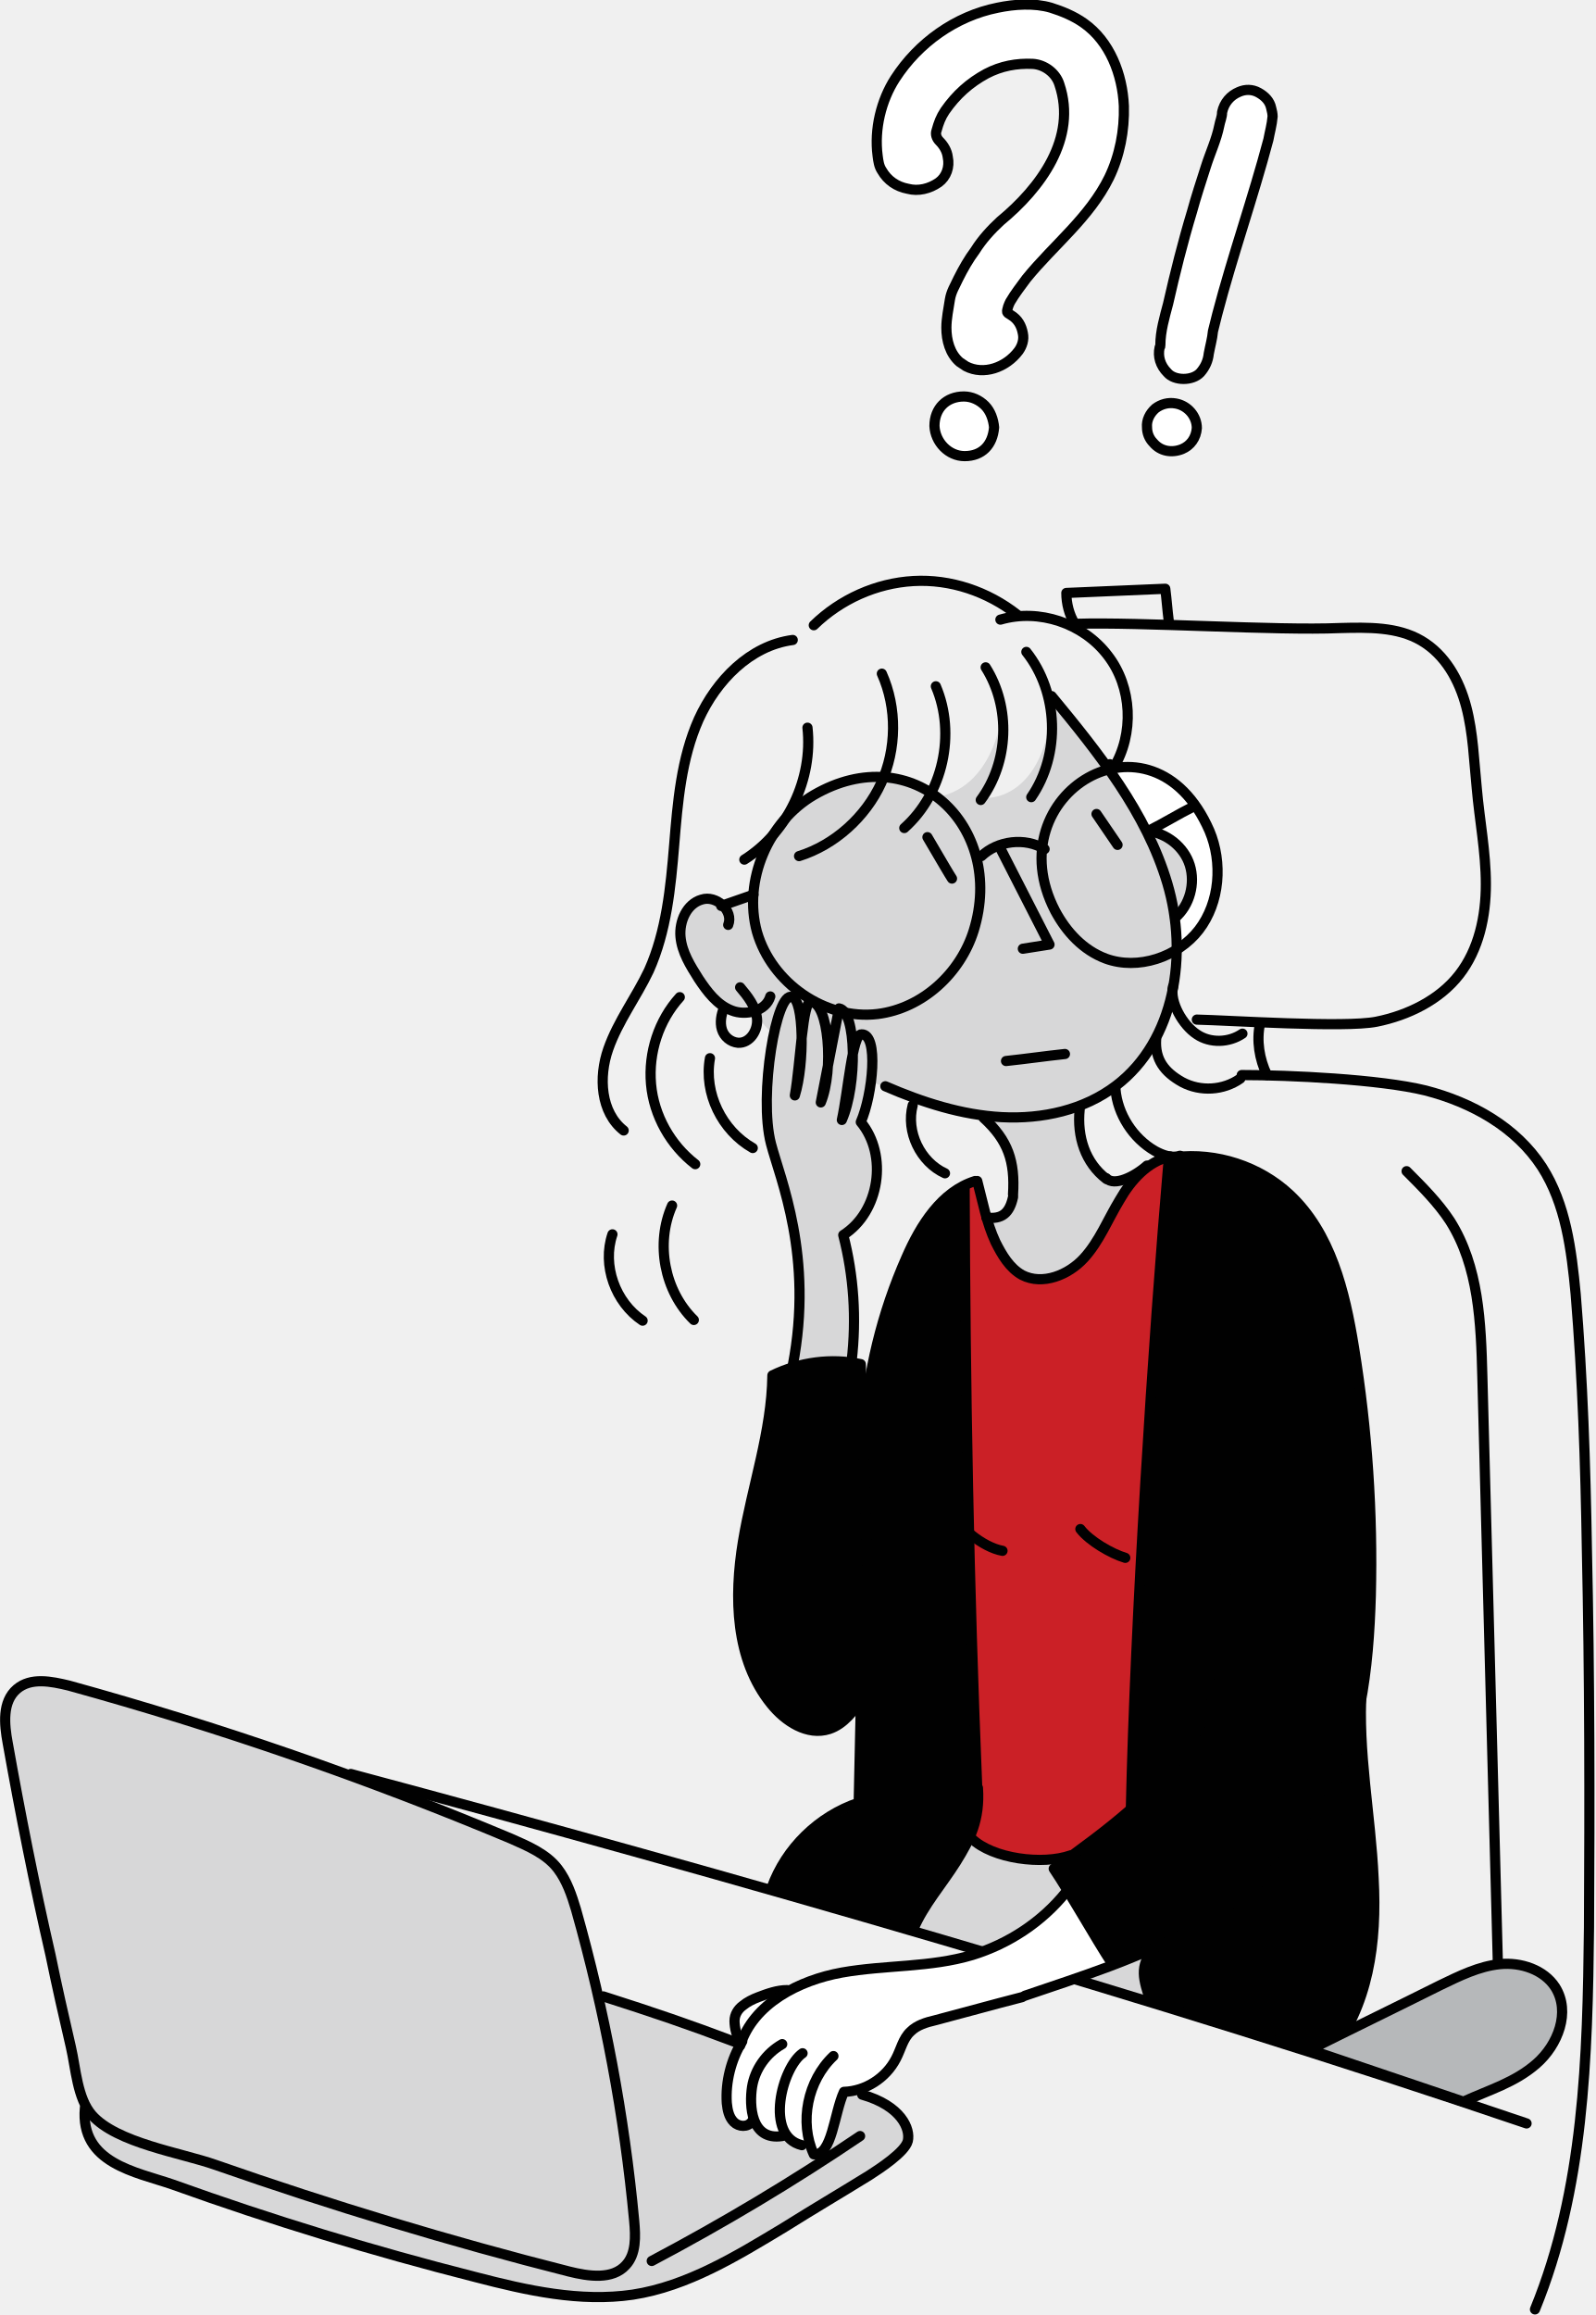
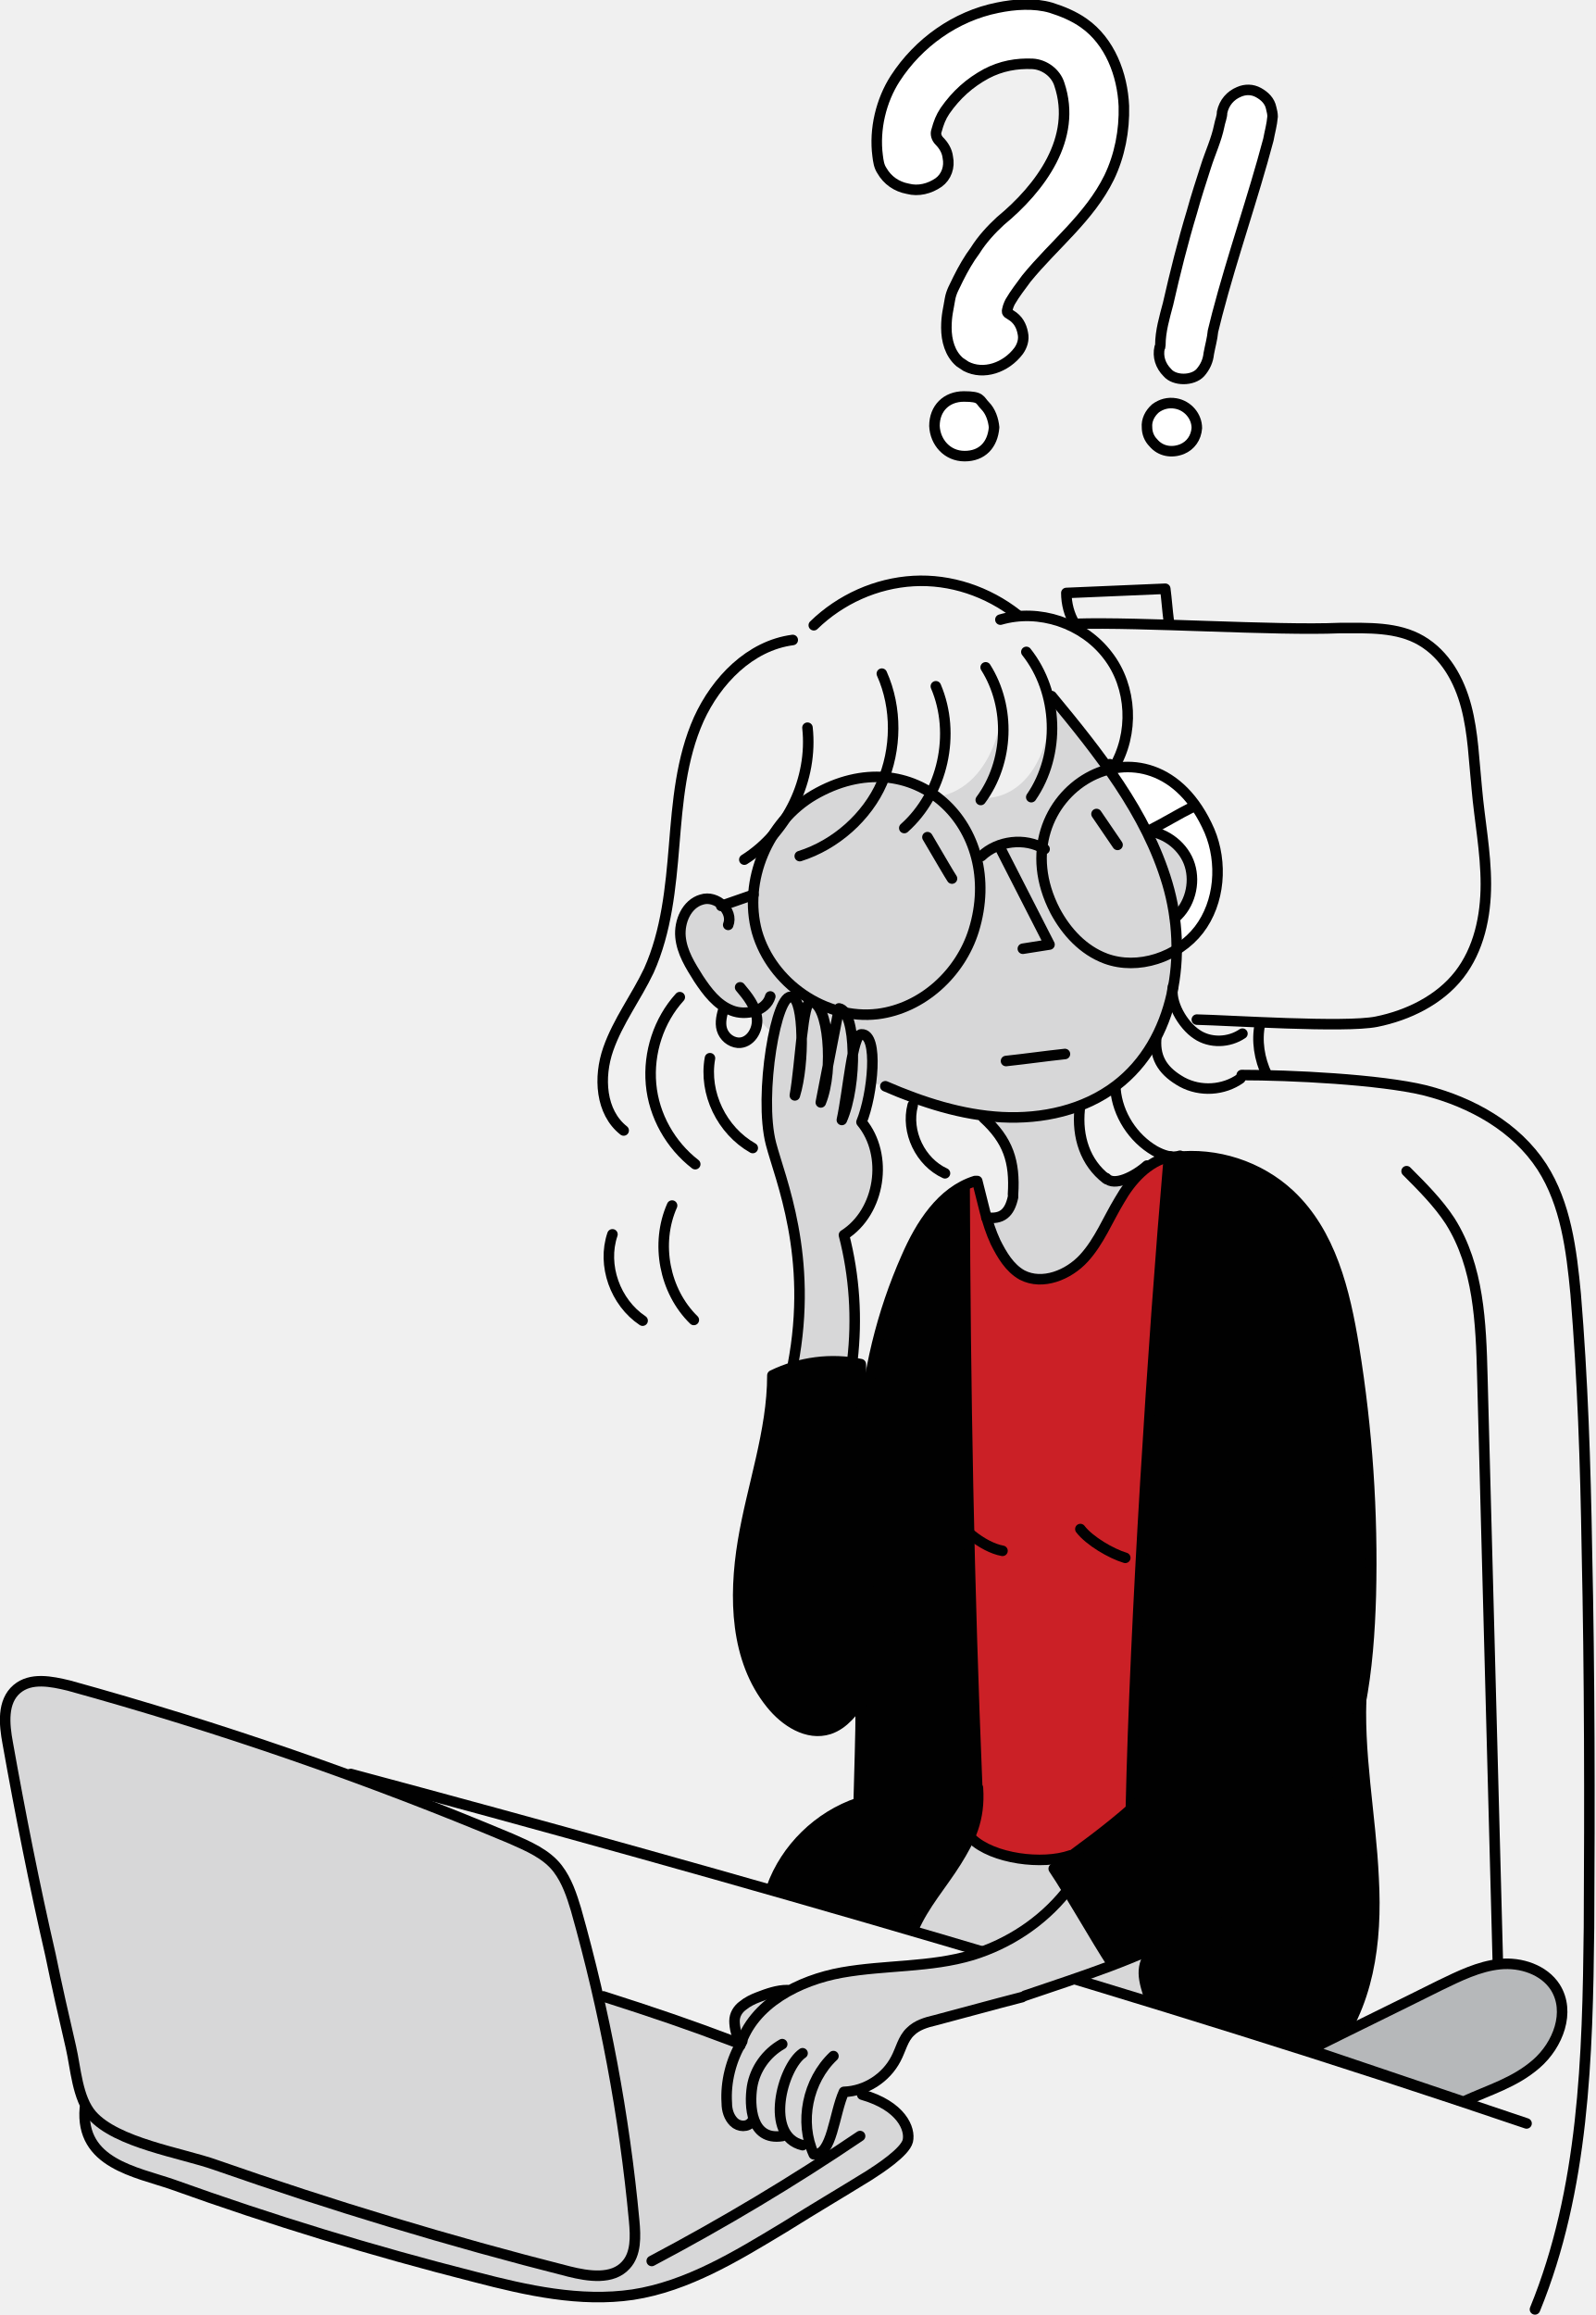
- <svg xmlns="http://www.w3.org/2000/svg" version="1.1" id="Layer_1" x="0px" y="0px" viewBox="0 0 227.4 329.9" style="enable-background:new 0 0 227.4 329.9;" xml:space="preserve">
-   <g>
-     <path style="fill:#D7D7D8;" d="M85.1,284l39.7,15.1c0,0,7.4,4.4,3.6,7.4c-3.8,3-29.3,21.2-41.8,20.9c-16.2-1-70.9-16.3-73.7-21.7   c-1.7-5.4-0.3-4.8-0.3-4.8s-2.9-6.8-3-10.7c-7.7-33.9-8.9-45.2-8.9-45.2s-0.5-7.5,7.5-5.3C16.3,242,59,256,59,256s20.2,6.6,22.1,13   C83.2,276.1,85.1,284,85.1,284z" />
-     <path style="fill:#CB2026;" d="M137.5,261.1c0,0,2.3,5.7,16.5,3.4c7.8-6.6,7.8-6.6,7.8-6.6l5.7-93c0,0-4.7,0.6-7,4.6   c-5.8,10.5-12.1,18.3-18.6,7.4c-2.6-8.7-3-10.2-4.4-6.8S137.5,261.1,137.5,261.1z" />
-     <path style="fill:#D7D7D8;" d="M126,273.1c0,0,9.6,5.6,14.8,4.6c14.2-7.9,13.7-11,13.7-11l-2.3-1.7c0,0-2.8,1.8-19.2-5   C129.4,270.3,126,273.1,126,273.1z" />
-     <polygon style="fill:#D7D7D8;" points="165.2,277.7 153.5,282.2 167,285.7  " />
-     <path style="fill:#D7D7D8;" d="M139.8,159.2c0,0,4.8,2.3,4.7,10.4c-0.3,3.3-2.7,4.1-3.9,4c0.9,5.2,4.3,9.7,9.5,8.4s10.9-14,10.9-14   s-6.7,2.8-7.2-10.5C148.8,159.7,139.8,159.2,139.8,159.2z" />
-     <path style="fill:#D7D7D8;" d="M112.7,195h8.4c0,0,2.1-11.6-0.9-19.1c6.4-4.9,5.4-11.9,2.5-16.1c3.1-8.6,1-12.6,0.1-12.5   c-1.4,0.5-0.8,1-0.8,1s-0.8-5.4-2.5-4.3c-1.5,5.1-1.5,5.1-1.5,5.1s-0.9-7.3-2.7-6.2c-0.4,4.4-1,4.5-1,4.5s-0.5-6-1.8-5.3   c-1.3,0.7-4.5,10.4-2.9,19.4s4.3,11.4,4.2,19.4C113.7,188.9,112.7,195,112.7,195z" />
-     <path style="fill:#D7D7D8;" d="M103.3,129.2c0,0-1.4-2-4.6-0.4c-3.2,1.6-1.3,9.5,4.1,14.3c4.1,2.4,6.5-0.4,6.5-0.4   s-9.1,4.1,24.6,14.8c14.3,3.6,29.8,1.2,34.2-20.7c-0.7-6-0.7-6-0.7-6s7.5-8-3.7-12.4c-1.3-1.7-12.9-18.8-13.8-18.7   c-0.4,10.9-5.9,14.2-9.7,14c4.3-7.4,2.7-12.6,2.7-12.6s-0.9,11.6-10.1,12.6c-1.9-2.8-11-6.3-20.9,3c-3.4,3.3-4.7,10.8-4.7,10.8   L103.3,129.2z" />
-     <path style="fill:#FFFFFF;" d="M107.3,302.6c0,0-5.2,1.6-3.8-6.1c1.7-4.7,1.7-4.7,1.7-4.7s-2.4-6.6,4.8-7.9   c7.2-1.7,7.2-1.7,7.2-1.7s5.6-2.2,18.6-2.9c-3.2,8.8-3.2,8.8-3.2,8.8s-3.3,0.4-3.9,4.2c-0.6,3.8-8.2,6.2-8.2,6.2s-2.5,8.2-3.2,8.1   c-0.7-0.1-1.8-0.9-1.8-0.9s-2.9,0.3-3.4-1.3C109.9,304.5,107.4,304.4,107.3,302.6z" />
-     <path style="fill:#FFFFFF;" d="M172.1,117.4c-5.7-10.2-14.2-8.1-14.2-8.1c2.2,3.5,4,6.7,5.3,9.4c0.2,0,0.5-0.1,0.7-0.1   c0.7,0,1.4,0.1,2.1,0.5c0.7,0.2,1.2,0.6,1.7,1.1c0.8,0.7,1.5,1.9,1.7,3c0.3,1.2,0.2,2.4,0,3.7c-0.3,1.4-1.1,2.8-2.1,3.9   c0.4,3.1,0,4.5,0,4.5C169.7,134.7,177.7,127.6,172.1,117.4z" />
-     <path style="fill:#010101;" d="M122.5,194.6c0,0-3.7-0.9-6.9-0.4c-3.2,0.4-5.5,2.2-5.5,2.2s-0.1,7.9-1.2,10.8s-4.4,16.9-3.6,21.7   c0.8,4.7,2.5,14.8,8.1,17.3c5.6,2.4,9.5-4,9.5-4l-0.2,15.1c0,0-6.3,2.7-8.2,4.9s-4.5,7.1-4.5,7.1l20,5.7c0,0,7.5-11.3,8.4-13.3   s1.4-3.7,1.3-6.2c-0.1-2.4-1.2-30.4-1.3-34.3c-0.1-4-1-52.2-1-52.2s-4,3.1-5.6,5.9c-1.6,2.9-5.1,11.2-5.5,13.3s-3,14-3,14   L122.5,194.6z" />
-     <path style="fill:#010101;" d="M166.7,165.1c0,0,9.5-1.2,15,3.2c5.5,4.4,9.5,11.9,11.3,23.1c1.9,11.2,3.1,28.2,2.7,32.8   c-0.3,4.6-0.9,12.8-1.4,17c-0.5,4.3,0.2,11.9,0.2,11.9s1.6,12.2,1.8,15.4c0.1,3.2-1.8,14.3-2.1,16.3c-0.3,2-2.2,4.7-2.2,4.7   l-5.6,2.7l-22.2-6.8c0,0-1.1-2.1-1-3.3c0.1-1.2,1.5-4.6,1.5-4.6l-5.8,2.4l-8.8-13.7l11.5-8.7l0.3-19.4l2.6-48.7L166.7,165.1z" />
-     <path style="fill:none;stroke:#010101;stroke-width:1.45;stroke-linecap:round;stroke-linejoin:round;stroke-miterlimit:10;" d="   M149.9,99.2c6.7,8.1,13.5,16.6,16.5,26.7c3,10.1,1.1,22.4-7.3,28.8c-4.6,3.5-10.5,4.8-16.3,4.5c-5.7-0.3-11.3-2.1-16.6-4.4" />
-     <path style="fill:none;stroke:#010101;stroke-width:1.45;stroke-linecap:round;stroke-linejoin:round;stroke-miterlimit:10;" d="   M116,113.3c-6.5,3.8-10.1,12.2-8.1,19.5c2.1,7.3,9.7,12.6,17.2,11.7c6.4-0.8,11.8-5.8,13.7-11.9C143.4,117.7,130.1,105.1,116,113.3   z" />
-     <path style="fill:none;stroke:#010101;stroke-width:1.45;stroke-linecap:round;stroke-linejoin:round;stroke-miterlimit:10;" d="   M150.4,129.8c1.6,3,4,5.6,7.2,6.8c4.6,1.7,10.3-0.2,13.3-4.1c3-3.9,3.4-9.6,1.5-14.1C164.2,99.6,141.8,113.2,150.4,129.8z" />
-     <path style="fill:none;stroke:#010101;stroke-width:1.45;stroke-linecap:round;stroke-linejoin:round;stroke-miterlimit:10;" d="   M143.4,151.2c2.8-0.3,5.6-0.7,8.4-1" />
-     <path style="fill:none;stroke:#010101;stroke-width:1.45;stroke-linecap:round;stroke-linejoin:round;stroke-miterlimit:10;" d="   M142.7,121.1c2.3,4.5,4.6,9,6.9,13.5c-1.3,0.2-2.5,0.4-3.8,0.6" />
-     <path style="fill:none;stroke:#010101;stroke-width:1.45;stroke-linecap:round;stroke-linejoin:round;stroke-miterlimit:10;" d="   M132.2,119.3c2,3.4,3.1,5.3,3.5,5.9" />
-     <path style="fill:none;stroke:#010101;stroke-width:1.45;stroke-linecap:round;stroke-linejoin:round;stroke-miterlimit:10;" d="   M156.3,116c1,1.5,2,2.9,3,4.4" />
-     <path style="fill:none;stroke:#010101;stroke-width:1.45;stroke-linecap:round;stroke-linejoin:round;stroke-miterlimit:10;" d="   M139.9,122c2.3-2.2,6.2-2.7,9-1" />
-     <path style="fill:none;stroke:#010101;stroke-width:1.45;stroke-linecap:round;stroke-linejoin:round;stroke-miterlimit:10;" d="   M113,194.6c3-15.6-1.8-26.6-3.1-31.6c-1.8-6.9,0.8-21.9,3-20.9c1.7,0.3,1.8,9.5,0.4,14c0.8-4.4,1.1-13.7,2.3-13.3   c2.5,0,3.3,9.7,1.4,14.3l2.6-13.4c2.5,0.4,2.6,10.9,0.4,15.9c0.9-4.1,1.5-12.3,2.8-12.2c2.5-0.1,1.6,8.6-0.1,12.5   c3.9,4.7,2.7,12.8-2.5,16.1c1.5,5.8,1.9,11.9,1.2,17.9" />
-     <path style="fill:none;stroke:#010101;stroke-width:1.45;stroke-linecap:round;stroke-linejoin:round;stroke-miterlimit:10;" d="   M103.8,131.8c0.8-2-1.7-4.3-3.8-3.6c-2.1,0.6-3.2,3.1-3,5.3c0.2,2.2,1.4,4.1,2.6,6c1.2,1.8,2.6,3.7,4.7,4.5c2,0.8,4.9,0.1,5.5-2" />
-     <path style="fill:none;stroke:#010101;stroke-width:1.45;stroke-linecap:round;stroke-linejoin:round;stroke-miterlimit:10;" d="   M125.7,96c2.2,4.9,2.1,10.8-0.1,15.6s-6.6,8.8-11.7,10.4" />
-     <path style="fill:none;stroke:#010101;stroke-width:1.45;stroke-linecap:round;stroke-linejoin:round;stroke-miterlimit:10;" d="   M115.1,103.7c0.8,7.3-2.8,14.9-9,18.8" />
-     <path style="fill:none;stroke:#010101;stroke-width:1.45;stroke-linecap:round;stroke-linejoin:round;stroke-miterlimit:10;" d="   M105.5,140.7c1.1,1.3,2.2,2.7,2.4,4.4s-1,3.6-2.7,3.5c-1.1-0.1-2-0.9-2.3-1.9c-0.3-1-0.1-2.1,0.3-3.1" />
-     <path style="fill:none;stroke:#010101;stroke-width:1.45;stroke-linecap:round;stroke-linejoin:round;stroke-miterlimit:10;" d="   M163.5,118.4c2.8,0.3,5.3,2.3,6.1,4.9c0.8,2.6,0,5.7-2.1,7.5" />
-     <path style="fill:none;stroke:#010101;stroke-width:1.45;stroke-linecap:round;stroke-linejoin:round;stroke-miterlimit:10;" d="   M102.8,129.1c1.5-0.5,3.1-1.1,4.6-1.6" />
-     <path style="fill:none;stroke:#010101;stroke-width:1.45;stroke-linecap:round;stroke-linejoin:round;stroke-miterlimit:10;" d="   M163.7,118.4c2.4-1.2,4.1-2.3,6.5-3.5" />
-     <path style="fill:none;stroke:#010101;stroke-width:1.45;stroke-linecap:round;stroke-linejoin:round;stroke-miterlimit:10;" d="   M147,113.6c4.2-6.1,3.9-14.9-0.7-20.7" />
-     <path style="fill:none;stroke:#010101;stroke-width:1.45;stroke-linecap:round;stroke-linejoin:round;stroke-miterlimit:10;" d="   M140.5,95.1c3.6,5.7,3.3,13.5-0.7,18.9" />
-     <path style="fill:none;stroke:#010101;stroke-width:1.45;stroke-linecap:round;stroke-linejoin:round;stroke-miterlimit:10;" d="   M142.6,88.3c5.5-1.6,11.8,0.5,15.3,5.1c3.5,4.5,3.8,11.2,0.8,16.1c-0.2-0.2-0.3-0.4-0.5-0.6" />
-     <path style="fill:none;stroke:#010101;stroke-width:1.45;stroke-linecap:round;stroke-linejoin:round;stroke-miterlimit:10;" d="   M113,91.2c-6.1,0.8-10.9,5.8-13.4,11.3c-2.5,5.6-3,11.8-3.5,17.9c-0.5,6.1-1.1,12.3-3.6,17.9c-1.8,3.8-4.4,7.2-5.8,11.2   c-1.4,4-1.1,9,2.2,11.6" />
-     <path style="fill:none;stroke:#010101;stroke-width:1.45;stroke-linecap:round;stroke-linejoin:round;stroke-miterlimit:10;" d="   M96.9,142.1c-3,3.3-4.5,7.9-4.1,12.4c0.4,4.5,2.8,8.7,6.3,11.4" />
-     <path style="fill:none;stroke:#010101;stroke-width:1.45;stroke-linecap:round;stroke-linejoin:round;stroke-miterlimit:10;" d="   M101.2,150.8c-0.9,5,1.7,10.3,6.1,12.8" />
-     <path style="fill:none;stroke:#010101;stroke-width:1.45;stroke-linecap:round;stroke-linejoin:round;stroke-miterlimit:10;" d="   M116,89.1c3.8-3.7,8.9-6,14.2-6.3c5.3-0.3,10.6,1.5,14.8,4.8" />
-     <path style="fill:none;stroke:#010101;stroke-width:1.45;stroke-linecap:round;stroke-linejoin:round;stroke-miterlimit:10;" d="   M140.2,159.3c3.5,3.2,4.5,6.2,4.2,10.9" />
-     <path style="fill:none;stroke:#010101;stroke-width:1.45;stroke-linecap:round;stroke-linejoin:round;stroke-miterlimit:10;" d="   M153.9,158.1c-0.4,3.9,0.8,7.6,3.8,9.9" />
-     <path style="fill:none;stroke:#010101;stroke-width:1.45;stroke-linecap:round;stroke-linejoin:round;stroke-miterlimit:10;" d="   M139.3,168.3c0.8,3,1.3,5.9,2.6,8.7c0.9,1.8,2,3.7,3.8,4.7c2.9,1.5,6.6,0,8.8-2.4c2.2-2.4,3.4-5.5,5.1-8.3c1.6-2.8,4-5.5,7.2-6.2" />
-     <path style="fill:none;stroke:#010101;stroke-width:1.45;stroke-linecap:round;stroke-linejoin:round;stroke-miterlimit:10;" d="   M133.4,97.8c2.9,6.8,1,15.3-4.5,20.2" />
-     <path style="fill:none;stroke:#010101;stroke-width:1.45;stroke-linecap:round;stroke-linejoin:round;stroke-miterlimit:10;" d="   M164.8,148.1c-0.2,2.9,1.2,4.7,3.7,6.1c2.6,1.4,5.9,1.2,8.3-0.5" />
-     <path style="fill:none;stroke:#010101;stroke-width:1.45;stroke-linecap:round;stroke-linejoin:round;stroke-miterlimit:10;" d="   M137.5,169.1c0.1,28.8,0.6,56.9,1.8,85.7" />
-     <path style="fill:none;stroke:#010101;stroke-width:1.45;stroke-linecap:round;stroke-linejoin:round;stroke-miterlimit:10;" d="   M166.6,165.1c-2.3,26.6-4.8,65.8-5.4,92.5" />
-     <path style="fill:none;stroke:#010101;stroke-width:1.45;stroke-linecap:round;stroke-linejoin:round;stroke-miterlimit:10;" d="   M123.8,227.4c-0.4-11-0.8-22-1.1-33c-4.2-0.9-8.7-0.3-12.6,1.6c-0.1,8-2.9,15.8-4.2,23.7s-1.1,16.8,4,23.1c2,2.5,5.2,4.6,8.3,3.6   c2.1-0.7,3.5-2.6,4.8-4.5c3.3-5.1,6.2-10.6,8.7-16.2" />
-     <path style="fill:none;stroke:#010101;stroke-width:1.45;stroke-linecap:round;stroke-linejoin:round;stroke-miterlimit:10;" d="   M139,168.3c-4.8,1.5-7.8,6.3-9.8,10.9c-3.5,7.9-5.6,16.5-6.1,25.2" />
-     <path style="fill:none;stroke:#010101;stroke-width:1.45;stroke-linecap:round;stroke-linejoin:round;stroke-miterlimit:10;" d="   M163.5,166.1c-1.8,1.6-4.7,3-5.8,1.8" />
-     <path style="fill:none;stroke:#010101;stroke-width:1.45;stroke-linecap:round;stroke-linejoin:round;stroke-miterlimit:10;" d="   M144.4,170.6c-0.5,2.3-1.6,3.2-3.8,2.9" />
-     <path style="fill:none;stroke:#010101;stroke-width:1.45;stroke-linecap:round;stroke-linejoin:round;stroke-miterlimit:10;" d="   M135.6,215.1c0.8,2.4,4.5,5.4,7.3,5.9" />
-     <path style="fill:none;stroke:#010101;stroke-width:1.45;stroke-linecap:round;stroke-linejoin:round;stroke-miterlimit:10;" d="   M154,217.9c1.3,1.7,4.4,3.5,6.4,4.1" />
-     <path style="fill:none;stroke:#010101;stroke-width:1.45;stroke-linecap:round;stroke-linejoin:round;stroke-miterlimit:10;" d="   M114.4,292.6c-2.9,2-5.5,11.8-0.1,13.1" />
-     <path style="fill:none;stroke:#010101;stroke-width:1.45;stroke-linecap:round;stroke-linejoin:round;stroke-miterlimit:10;" d="   M111.5,291.3c-2.3,1.3-3.9,3.6-4.3,6.1c-0.4,2.6-0.2,7.7,4.3,7" />
-     <path style="fill:none;stroke:#010101;stroke-width:1.45;stroke-linecap:round;stroke-linejoin:round;stroke-miterlimit:10;" d="   M130.1,157.5c-1,3.8,1.1,8.1,4.6,9.7" />
-     <path style="fill:none;stroke:#010101;stroke-width:1.45;stroke-linecap:round;stroke-linejoin:round;stroke-miterlimit:10;" d="   M167.2,140.6c-0.5,2.2,1.4,5.5,3.4,6.8c1.9,1.3,4.6,1.2,6.5-0.1" />
-     <path style="fill:none;stroke:#010101;stroke-width:1.45;stroke-linecap:round;stroke-linejoin:round;stroke-miterlimit:10;" d="   M95.8,171.8c-2.4,5.4-1.1,12.2,3.1,16.3" />
-     <path style="fill:none;stroke:#010101;stroke-width:1.45;stroke-linecap:round;stroke-linejoin:round;stroke-miterlimit:10;" d="   M87.3,175.9c-1.5,4.4,0.4,9.7,4.3,12.3" />
-     <path style="fill:none;stroke:#010101;stroke-width:1.45;stroke-linecap:round;stroke-linejoin:round;stroke-miterlimit:10;" d="   M1.1,248.4c-0.5-2.7-0.8-5.9,1.3-7.7c2-1.7,4.9-1.1,7.4-0.5c21.4,5.9,42.5,13.2,63,21.8c2.5,1.1,5.1,2.2,6.7,4.3   c1.3,1.7,2,3.8,2.6,5.8c4.1,14.5,6.9,29.4,8.3,44.4c0.2,2.2,0.3,4.7-1.2,6.3c-1.9,2.1-5.3,1.6-8.1,0.9c-17-4.3-33.8-9.4-50.4-15.2   c-4.8-1.7-14.1-3.1-17.6-7.1c-2.1-2.4-2.3-6.7-3-9.7c-1-4.3-2-8.7-2.9-13.1C4.9,268.6,2.9,258.5,1.1,248.4z" />
-     <path style="fill:none;stroke:#010101;stroke-width:1.45;stroke-linecap:round;stroke-linejoin:round;stroke-miterlimit:10;" d="   M12.1,300.4c-0.7,7.9,7.3,9.1,12.5,10.9c14.2,5.1,28.6,9.5,43.2,13.2c7.3,1.9,14.9,3.6,22.4,2.5c7.8-1.2,14.8-5.5,21.6-9.6   c4.8-3,7.4-4.5,12.1-7.4c1.4-0.9,5.1-3.3,5.5-4.9c0.4-1.7-0.9-5-6.5-6.6" />
-     <path style="fill:none;stroke:#010101;stroke-width:1.45;stroke-linecap:round;stroke-linejoin:round;stroke-miterlimit:10;" d="   M104.8,291c-6.6-2.5-11.6-4.2-18.8-6.5" />
-     <path style="fill:none;stroke:#010101;stroke-width:1.45;stroke-linecap:round;stroke-linejoin:round;stroke-miterlimit:10;" d="   M92.9,322.2c10.2-5.4,20.1-11.3,29.7-17.8" />
-     <path style="fill:none;stroke:#010101;stroke-width:1.45;stroke-linecap:round;stroke-linejoin:round;stroke-miterlimit:10;" d="   M50,252.8c53.4,14.3,115.3,32,167.6,49.8" />
-     <path style="fill:none;stroke:#010101;stroke-width:1.45;stroke-linecap:round;stroke-linejoin:round;stroke-miterlimit:10;" d="   M122.7,243c-0.1,4.6-0.2,9.3-0.3,13.9c-5.7,1.9-10.4,6.5-12.4,12.1" />
-     <path style="fill:none;stroke:#010101;stroke-width:1.45;stroke-linecap:round;stroke-linejoin:round;stroke-miterlimit:10;" d="   M139.4,254.8c0.3,4.5-1.1,7.3-3.1,10.5c-2,3.2-4.6,6.1-6.1,9.6" />
-     <path style="fill:none;stroke:#010101;stroke-width:1.45;stroke-linecap:round;stroke-linejoin:round;stroke-miterlimit:10;" d="   M194.1,240.6c-0.6,9,1.3,18.1,1.7,27.1c0.5,9.1-0.7,18.2-6.4,25.2" />
-     <path style="fill:none;stroke:#010101;stroke-width:1.45;stroke-linecap:round;stroke-linejoin:round;stroke-miterlimit:10;" d="   M164.5,277.7c-2.2,2.5-1.5,4.4-0.5,7.5" />
-     <path style="fill:none;stroke:#010101;stroke-width:1.45;stroke-linecap:round;stroke-linejoin:round;stroke-miterlimit:10;" d="   M138.5,262c3,2.9,10.1,3.8,14.1,2.4" />
-     <path style="fill:none;stroke:#010101;stroke-width:1.45;stroke-linecap:round;stroke-linejoin:round;stroke-miterlimit:10;" d="   M177,153.2c6.8,0,19.7,0.6,26.2,2.2c6.6,1.7,12.9,5.2,16.6,10.9c3.4,5.3,4.2,11.8,4.8,18.1c1,12.1,1.4,24.2,1.6,36.4   c0.4,18,0.4,36,0.3,53.9c-0.2,18.4-0.7,37.3-7.7,54.4" />
-     <path style="fill:none;stroke:#010101;stroke-width:1.45;stroke-linecap:round;stroke-linejoin:round;stroke-miterlimit:10;" d="   M200.5,166.9c2.2,2.2,4.5,4.5,6.2,7.1c4.1,6.5,4.4,14.5,4.6,22.2c0.7,27,1.5,56.1,2.2,83.2" />
-     <path style="fill:#B6B8BA;stroke:#010101;stroke-width:1.45;stroke-linecap:round;stroke-linejoin:round;stroke-miterlimit:10;" d="   M186.7,292.1c6.2-3.1,12.4-6.1,18.6-9.2c2.7-1.3,5.5-2.7,8.5-3c3-0.3,6.3,0.8,7.9,3.3c2.2,3.5,0.4,8.2-2.7,10.9   c-3.1,2.7-6.7,3.7-10.4,5.4L186.7,292.1z" />
-     <path style="fill:none;stroke:#010101;stroke-width:1.45;stroke-linecap:round;stroke-linejoin:round;stroke-miterlimit:10;" d="   M153.3,88.9c9.3-0.3,28.5,1,37.7,0.6c4-0.1,8.2-0.2,11.6,1.8c3.4,2,5.4,5.6,6.4,9.4c1,3.8,1.1,7.7,1.5,11.6   c0.4,4.6,1.3,9.1,1.3,13.7c0,4.6-1,9.3-3.8,12.9c-2.8,3.6-7.3,5.8-11.8,6.7s-21-0.2-25.6-0.3" />
-     <path style="fill:none;stroke:#010101;stroke-width:1.45;stroke-linecap:round;stroke-linejoin:round;stroke-miterlimit:10;" d="   M112.2,283.6c-1.4,0-2.8,0.5-4.1,1c-0.8,0.3-1.6,0.7-2.2,1.2c-0.7,0.5-1.2,1.3-1.2,2.2c0,0.8,0.3,2.7,1.1,2.9   c-1.6,2.6-2.4,5.8-2.2,8.8c0.1,1,0.3,2,1,2.7c0.7,0.7,2,0.8,2.6-0.1" />
-     <path style="fill:none;stroke:#010101;stroke-width:1.45;stroke-linecap:round;stroke-linejoin:round;stroke-miterlimit:10;" d="   M159,155.2c0.3,3.6,2.5,7,5.6,8.8c1.1,0.6,2.4,1.1,3.6,0.7" />
-     <path style="fill:none;stroke:#010101;stroke-width:1.45;stroke-linecap:round;stroke-linejoin:round;stroke-miterlimit:10;" d="   M153.2,88.9c-0.8-1.3-1.2-2.9-1.2-4.4c4.7-0.2,9.4-0.4,14.1-0.6c0.2,1.5,0.3,3.1,0.5,4.6" />
-     <path style="fill:none;stroke:#010101;stroke-width:1.45;stroke-linecap:round;stroke-linejoin:round;stroke-miterlimit:10;" d="   M179.6,145.9c-0.5,2.4-0.1,5,1,7.3" />
-     <path style="fill:#FFFFFF;" d="M132.3,280c3.5-0.6,10.7-2.3,13.1-4.3c2.4-2,6.9-5.9,6.9-5.9l6.3,10.3c0,0-11.5,4.2-14.6,5   c-3.1,0.8-12.8,3.3-12.8,3.3L132.3,280z" />
-     <path style="fill:none;stroke:#010101;stroke-width:1.45;stroke-linecap:round;stroke-linejoin:round;stroke-miterlimit:10;" d="   M167.5,164.9c5.9-0.7,12,1.3,16.3,5.3c5.9,5.5,7.9,13.8,9.2,21.8c1.9,11.7,2.7,23.6,2.4,35.4c-0.3,10.4-1.5,21.2-6.8,30.2   c-4.4,7.5-11.3,13.2-18.9,17.4c-7.6,4.2-15.4,6.6-23.6,9.4" />
-     <path style="fill:none;stroke:#010101;stroke-width:1.45;stroke-linecap:round;stroke-linejoin:round;stroke-miterlimit:10;" d="   M175.4,206.1c1.2,14,2.1,28.9-5,41c-4.8,8.1-12.6,13.7-20.2,19.2c2.3,3.4,6,10,8.3,13.5" />
-     <path style="fill:none;stroke:#010101;stroke-width:1.45;stroke-linecap:round;stroke-linejoin:round;stroke-miterlimit:10;" d="   M151.9,269.7c-3.4,4.2-8.1,7.3-13.3,8.9c-6,1.8-12.4,1.4-18.6,2.5c-6.1,1.1-12.6,4.4-14.5,10.4" />
-     <path style="fill:none;stroke:#010101;stroke-width:1.45;stroke-linecap:round;stroke-linejoin:round;stroke-miterlimit:10;" d="   M145.7,284.6c-4.3,1.1-8.2,2.2-12.4,3.3c-1.3,0.3-2.6,0.7-3.5,1.6c-1.1,1-1.4,2.6-2.1,3.9c-1.4,2.7-4.3,4.6-7.4,4.7   c-1.4,3-1.7,9.2-4.3,8.9c-2.1-4.6-0.9-10.5,2.8-14" />
-     <g>
-       <path style="fill:#FFFFFF;stroke:#010101;stroke-width:1.45;stroke-linecap:round;stroke-linejoin:round;stroke-miterlimit:10;" d="    M133.2,60.7c0-2.5,1.7-4.2,4.2-4.2c1.1,0,2.2,0.5,3,1.3c0.8,0.8,1.2,2,1.3,3.1c-0.2,2.5-1.7,4.1-4.2,4.1    C135.2,65,133.3,63,133.2,60.7z M137.7,52.2c-0.3-0.2-0.6-0.4-0.9-0.6c-1.4-1.2-1.9-3.1-1.9-4.9c0-1.3,0.3-2.7,0.5-4    c0.2-1.2,0.7-1.9,1.2-3c0.7-1.4,1.5-2.8,2.4-4c1-1.6,2.3-3,3.6-4.2c5.7-4.7,11-11.8,8.4-19.5c-0.5-1.6-2.1-2.8-3.8-2.9    c-2.3-0.1-4.5,0.3-6.6,1.4c-2.4,1.3-4.3,3-5.9,5.3c-0.6,0.9-0.9,1.7-1.2,2.8c-0.2,0.5,0,1.1,0.4,1.5c0.6,0.6,1.1,1.4,1.2,2.3    c0.3,1.4-0.2,2.8-1.3,3.6c-1.3,0.9-2.9,1.3-4.4,0.9c-1.6-0.3-2.9-1.2-3.7-2.6c-0.4-0.6-0.5-1.3-0.6-2.1c-0.5-3.8,0.5-7.9,2.5-11    c3.3-5.1,8.6-8.9,14.6-10.1c2.4-0.5,5.2-0.7,7.6,0c1.6,0.5,3.3,1.2,4.7,2.2c3.7,2.6,5.5,7.3,5.7,11.8c0.1,3.5-0.6,7.1-2.1,10.2    c-2.8,5.7-7.9,9.6-11.8,14.4c-0.8,1.1-1.6,2.1-2.3,3.3c-0.1,0.2-0.2,0.4-0.3,0.7c-0.2,0.8-0.3,0.8,0.4,1.2c1,0.6,1.5,1.5,1.7,2.6    c0.2,0.9-0.1,1.8-0.6,2.5C143.4,52.4,140.2,53.5,137.7,52.2z" />
-     </g>
-     <g>
-       <path style="fill:#FFFFFF;stroke:#010101;stroke-width:1.45;stroke-linecap:round;stroke-linejoin:round;stroke-miterlimit:10;" d="    M164.4,63.1c-0.6-0.6-0.9-1.4-0.9-2.2c-0.1-1,0.4-2,1.2-2.7c0.8-0.6,1.8-0.9,2.9-0.7c1.7,0.3,3,1.8,3,3.5c-0.1,1.4-0.9,2.5-2.1,3    C167,64.6,165.4,64.3,164.4,63.1z M165.3,49.5c0.1-0.1,0.1-0.1,0.1-0.3c0-2,0.6-4,1.1-5.9c1-4.4,2.1-8.8,3.4-13.1    c0.6-2.2,1.3-4.3,2-6.5c0.6-1.9,1.5-3.8,1.9-5.8c0.1-0.6,0.4-1.2,0.4-1.9c0.3-1.4,1.2-2.4,2.4-2.9c0.9-0.4,1.9-0.4,2.8,0.1    s1.6,1.2,1.8,2.2c0.1,0.4,0.2,0.8,0.2,1.2c-0.1,1.2-0.4,2.2-0.6,3.3c-2.2,8.3-5.1,16.5-7.3,24.9c-0.2,0.8-0.4,1.6-0.6,2.4    c-0.1,1.1-0.4,2.1-0.6,3.2c-0.1,1-0.5,1.9-1.2,2.7c-1.1,1.2-3.7,1.2-4.7,0C165.4,52.1,165,50.8,165.3,49.5z" />
-     </g>
-   </g>
+ <svg xmlns="http://www.w3.org/2000/svg" id="Layer_1" version="1.1" viewBox="0 0 227.4 329.9">
+   <defs>
+     <style>
+       .st0 {
+         fill: #010101;
+       }
+ 
+       .st1 {
+         fill: #b6b8ba;
+       }
+ 
+       .st1, .st2, .st3 {
+         stroke: #010101;
+         stroke-linecap: round;
+         stroke-linejoin: round;
+         stroke-width: 1.5px;
+       }
+ 
+       .st4 {
+         fill: #cb2026;
+       }
+ 
+       .st5, .st3 {
+         fill: #fff;
+       }
+ 
+       .st2 {
+         fill: none;
+       }
+ 
+       .st6 {
+         fill: #d7d7d8;
+       }
+     </style>
+   </defs>
+   <path class="st6" d="M85.1,284l39.7,15.1s7.4,4.4,3.6,7.4c-3.8,3-29.3,21.2-41.8,20.9-16.2-1-70.9-16.3-73.7-21.7-1.7-5.4-.3-4.8-.3-4.8,0,0-2.9-6.8-3-10.7C1.9,256.3.7,245,.7,245c0,0-.5-7.5,7.5-5.3,8.1,2.3,50.8,16.3,50.8,16.3,0,0,20.2,6.6,22.1,13,2.1,7.1,4,15,4,15Z" />
+   <path class="st4" d="M137.5,261.1s2.3,5.7,16.5,3.4l7.8-6.6,5.7-93s-4.7.6-7,4.6c-5.8,10.5-12.1,18.3-18.6,7.4-2.6-8.7-3-10.2-4.4-6.8s0,91,0,91Z" />
+   <path class="st6" d="M126,273.1s9.6,5.6,14.8,4.6c14.2-7.9,13.7-11,13.7-11l-2.3-1.7s-2.8,1.8-19.2-5c-3.6,10.3-7,13.1-7,13.1Z" />
+   <polygon class="st6" points="165.2 277.7 153.5 282.2 167 285.7 165.2 277.7" />
+   <path class="st6" d="M139.8,159.2s4.8,2.3,4.7,10.4c-.3,3.3-2.7,4.1-3.9,4,.9,5.2,4.3,9.7,9.5,8.4s10.9-14,10.9-14c0,0-6.7,2.8-7.2-10.5-5,2.2-14,1.7-14,1.7Z" />
+   <path class="st6" d="M112.7,195h8.4s2.1-11.6-.9-19.1c6.4-4.9,5.4-11.9,2.5-16.1,3.1-8.6,1-12.6,0-12.5-1.4.5-.8,1-.8,1,0,0-.8-5.4-2.5-4.3l-1.5,5.1s-.9-7.3-2.7-6.2c-.4,4.4-1,4.5-1,4.5,0,0-.5-6-1.8-5.3s-4.5,10.4-2.9,19.4,4.3,11.4,4.2,19.4c0,8-1.1,14.1-1.1,14.1Z" />
+   <path class="st6" d="M103.3,129.2s-1.4-2-4.6-.4-1.3,9.5,4.1,14.3c4.1,2.4,6.5-.4,6.5-.4,0,0-9.1,4.1,24.6,14.8,14.3,3.6,29.8,1.2,34.2-20.7l-.7-6s7.5-8-3.7-12.4c-1.3-1.7-12.9-18.8-13.8-18.7-.4,10.9-5.9,14.2-9.7,14,4.3-7.4,2.7-12.6,2.7-12.6,0,0-.9,11.6-10.1,12.6-1.9-2.8-11-6.3-20.9,3-3.4,3.3-4.7,10.8-4.7,10.8l-3.9,1.7Z" />
+   <path class="st6" d="M107.3,302.6s-5.2,1.6-3.8-6.1l1.7-4.7s-2.4-6.6,4.8-7.9l7.2-1.7s5.6-2.2,18.6-2.9l-3.2,8.8s-3.3.4-3.9,4.2c-.6,3.8-8.2,6.2-8.2,6.2,0,0-2.5,8.2-3.2,8.1s-1.8-.9-1.8-.9c0,0-2.9.3-3.4-1.3-2.2,0-4.7,0-4.8-1.8Z" />
+   <path class="st5" d="M172.1,117.4c-5.7-10.2-14.2-8.1-14.2-8.1,2.2,3.5,4,6.7,5.3,9.4.2,0,.5,0,.7,0,.7,0,1.4,0,2.1.5.7.2,1.2.6,1.7,1.1.8.7,1.5,1.9,1.7,3,.3,1.2.2,2.4,0,3.7-.3,1.4-1.1,2.8-2.1,3.9.4,3.1,0,4.5,0,4.5,2.4-.6,10.4-7.7,4.8-17.9Z" />
+   <path class="st0" d="M122.5,194.6s-3.7-.9-6.9-.4c-3.2.4-5.5,2.2-5.5,2.2,0,0,0,7.9-1.2,10.8s-4.4,16.9-3.6,21.7c.8,4.7,2.5,14.8,8.1,17.3,5.6,2.4,9.5-4,9.5-4l-.2,15.1s-6.3,2.7-8.2,4.9-4.5,7.1-4.5,7.1l20,5.7s7.5-11.3,8.4-13.3,1.4-3.7,1.3-6.2c-.1-2.4-1.2-30.4-1.3-34.3-.1-4-1-52.2-1-52.2,0,0-4,3.1-5.6,5.9-1.6,2.9-5.1,11.2-5.5,13.3s-3,14-3,14l-.8-7.6Z" />
+   <path class="st0" d="M166.7,165.1s9.5-1.2,15,3.2,9.5,11.9,11.3,23.1c1.9,11.2,3.1,28.2,2.7,32.8-.3,4.6-.9,12.8-1.4,17-.5,4.3.2,11.9.2,11.9,0,0,1.6,12.2,1.8,15.4.1,3.2-1.8,14.3-2.1,16.3s-2.2,4.7-2.2,4.7l-5.6,2.7-22.2-6.8s-1.1-2.1-1-3.3c.1-1.2,1.5-4.6,1.5-4.6l-5.8,2.4-8.8-13.7,11.5-8.7.3-19.4,2.6-48.7,2.2-24.3Z" />
+   <path class="st2" d="M149.9,99.2c6.7,8.1,13.5,16.6,16.5,26.7,3,10.1,1.1,22.4-7.3,28.8-4.6,3.5-10.5,4.8-16.3,4.5-5.7-.3-11.3-2.1-16.6-4.4" />
+   <path class="st2" d="M116,113.3c-6.5,3.8-10.1,12.2-8.1,19.5,2.1,7.3,9.7,12.6,17.2,11.7,6.4-.8,11.8-5.8,13.7-11.9,4.6-14.9-8.7-27.5-22.8-19.3Z" />
+   <path class="st2" d="M150.4,129.8c1.6,3,4,5.6,7.2,6.8,4.6,1.7,10.3-.2,13.3-4.1,3-3.9,3.4-9.6,1.5-14.1-8.2-18.8-30.6-5.2-22,11.4Z" />
+   <path class="st2" d="M143.4,151.2c2.8-.3,5.6-.7,8.4-1" />
+   <path class="st2" d="M142.7,121.1c2.3,4.5,4.6,9,6.9,13.5-1.3.2-2.5.4-3.8.6" />
+   <path class="st2" d="M132.2,119.3c2,3.4,3.1,5.3,3.5,5.9" />
+   <path class="st2" d="M156.3,116c1,1.5,2,2.9,3,4.4" />
+   <path class="st2" d="M139.9,122c2.3-2.2,6.2-2.7,9-1" />
+   <path class="st2" d="M113,194.6c3-15.6-1.8-26.6-3.1-31.6-1.8-6.9.8-21.9,3-20.9,1.7.3,1.8,9.5.4,14,.8-4.4,1.1-13.7,2.3-13.3,2.5,0,3.3,9.7,1.4,14.3l2.6-13.4c2.5.4,2.6,10.9.4,15.9.9-4.1,1.5-12.3,2.8-12.2,2.5-.1,1.6,8.6,0,12.5,3.9,4.7,2.7,12.8-2.5,16.1,1.5,5.8,1.9,11.9,1.2,17.9" />
+   <path class="st2" d="M103.8,131.8c.8-2-1.7-4.3-3.8-3.6-2.1.6-3.2,3.1-3,5.3s1.4,4.1,2.6,6c1.2,1.8,2.6,3.7,4.7,4.5,2,.8,4.9.1,5.5-2" />
+   <path class="st2" d="M125.7,96c2.2,4.9,2.1,10.8,0,15.6s-6.6,8.8-11.7,10.4" />
+   <path class="st2" d="M115.1,103.7c.8,7.3-2.8,14.9-9,18.8" />
+   <path class="st2" d="M105.5,140.7c1.1,1.3,2.2,2.7,2.4,4.4s-1,3.6-2.7,3.5c-1.1-.1-2-.9-2.3-1.9s0-2.1.3-3.1" />
+   <path class="st2" d="M163.5,118.4c2.8.3,5.3,2.3,6.1,4.9s0,5.7-2.1,7.5" />
+   <path class="st2" d="M102.8,129.1c1.5-.5,3.1-1.1,4.6-1.6" />
+   <path class="st2" d="M163.7,118.4c2.4-1.2,4.1-2.3,6.5-3.5" />
+   <path class="st2" d="M147,113.6c4.2-6.1,3.9-14.9-.7-20.7" />
+   <path class="st2" d="M140.5,95.1c3.6,5.7,3.3,13.5-.7,18.9" />
+   <path class="st2" d="M142.6,88.3c5.5-1.6,11.8.5,15.3,5.1,3.5,4.5,3.8,11.2.8,16.1-.2-.2-.3-.4-.5-.6" />
+   <path class="st2" d="M113,91.2c-6.1.8-10.9,5.8-13.4,11.3-2.5,5.6-3,11.8-3.5,17.9s-1.1,12.3-3.6,17.9c-1.8,3.8-4.4,7.2-5.8,11.2s-1.1,9,2.2,11.6" />
+   <path class="st2" d="M96.9,142.1c-3,3.3-4.5,7.9-4.1,12.4s2.8,8.7,6.3,11.4" />
+   <path class="st2" d="M101.2,150.8c-.9,5,1.7,10.3,6.1,12.8" />
+   <path class="st2" d="M116,89.1c3.8-3.7,8.9-6,14.2-6.3,5.3-.3,10.6,1.5,14.8,4.8" />
+   <path class="st2" d="M140.2,159.3c3.5,3.2,4.5,6.2,4.2,10.9" />
+   <path class="st2" d="M153.9,158.1c-.4,3.9.8,7.6,3.8,9.9" />
+   <path class="st2" d="M139.3,168.3c.8,3,1.3,5.9,2.6,8.7.9,1.8,2,3.7,3.8,4.7,2.9,1.5,6.6,0,8.8-2.4s3.4-5.5,5.1-8.3c1.6-2.8,4-5.5,7.2-6.2" />
+   <path class="st2" d="M133.4,97.8c2.9,6.8,1,15.3-4.5,20.2" />
+   <path class="st2" d="M164.8,148.1c-.2,2.9,1.2,4.7,3.7,6.1,2.6,1.4,5.9,1.2,8.3-.5" />
+   <path class="st2" d="M137.5,169.1c.1,28.8.6,56.9,1.8,85.7" />
+   <path class="st2" d="M166.6,165.1c-2.3,26.6-4.8,65.8-5.4,92.5" />
+   <path class="st2" d="M123.8,227.4c-.4-11-.8-22-1.1-33-4.2-.9-8.7-.3-12.6,1.6,0,8-2.9,15.8-4.2,23.7s-1.1,16.8,4,23.1c2,2.5,5.2,4.6,8.3,3.6,2.1-.7,3.5-2.6,4.8-4.5,3.3-5.1,6.2-10.6,8.7-16.2" />
+   <path class="st2" d="M139,168.3c-4.8,1.5-7.8,6.3-9.8,10.9-3.5,7.9-5.6,16.5-6.1,25.2" />
+   <path class="st2" d="M163.5,166.1c-1.8,1.6-4.7,3-5.8,1.8" />
+   <path class="st2" d="M144.4,170.6c-.5,2.3-1.6,3.2-3.8,2.9" />
+   <path class="st2" d="M135.6,215.1c.8,2.4,4.5,5.4,7.3,5.9" />
+   <path class="st2" d="M154,217.9c1.3,1.7,4.4,3.5,6.4,4.1" />
+   <path class="st2" d="M114.4,292.6c-2.9,2-5.5,11.8,0,13.1" />
+   <path class="st2" d="M111.5,291.3c-2.3,1.3-3.9,3.6-4.3,6.1-.4,2.6-.2,7.7,4.3,7" />
+   <path class="st2" d="M130.1,157.5c-1,3.8,1.1,8.1,4.6,9.7" />
+   <path class="st2" d="M167.2,140.6c-.5,2.2,1.4,5.5,3.4,6.8,1.9,1.3,4.6,1.2,6.5-.1" />
+   <path class="st2" d="M95.8,171.8c-2.4,5.4-1.1,12.2,3.1,16.3" />
+   <path class="st2" d="M87.3,175.9c-1.5,4.4.4,9.7,4.3,12.3" />
+   <path class="st2" d="M1.1,248.4c-.5-2.7-.8-5.9,1.3-7.7,2-1.7,4.9-1.1,7.4-.5,21.4,5.9,42.5,13.2,63,21.8,2.5,1.1,5.1,2.2,6.7,4.3,1.3,1.7,2,3.8,2.6,5.8,4.1,14.5,6.9,29.4,8.3,44.4.2,2.2.3,4.7-1.2,6.3-1.9,2.1-5.3,1.6-8.1.9-17-4.3-33.8-9.4-50.4-15.2-4.8-1.7-14.1-3.1-17.6-7.1-2.1-2.4-2.3-6.7-3-9.7-1-4.3-2-8.7-2.9-13.1-2.3-10-4.3-20.1-6.1-30.2Z" />
+   <path class="st2" d="M12.1,300.4c-.7,7.9,7.3,9.1,12.5,10.9,14.2,5.1,28.6,9.5,43.2,13.2,7.3,1.9,14.9,3.6,22.4,2.5,7.8-1.2,14.8-5.5,21.6-9.6,4.8-3,7.4-4.5,12.1-7.4,1.4-.9,5.1-3.3,5.5-4.9.4-1.7-.9-5-6.5-6.6" />
+   <path class="st2" d="M104.8,291c-6.6-2.5-11.6-4.2-18.8-6.5" />
+   <path class="st2" d="M92.9,322.2c10.2-5.4,20.1-11.3,29.7-17.8" />
+   <path class="st2" d="M50,252.8c53.4,14.3,115.3,32,167.6,49.8" />
+   <path class="st2" d="M122.7,243c0,4.6-.2,9.3-.3,13.9-5.7,1.9-10.4,6.5-12.4,12.1" />
+   <path class="st2" d="M139.4,254.8c.3,4.5-1.1,7.3-3.1,10.5-2,3.2-4.6,6.1-6.1,9.6" />
+   <path class="st2" d="M194.1,240.6c-.6,9,1.3,18.1,1.7,27.1.5,9.1-.7,18.2-6.4,25.2" />
+   <path class="st2" d="M164.5,277.7c-2.2,2.5-1.5,4.4-.5,7.5" />
+   <path class="st2" d="M138.5,262c3,2.9,10.1,3.8,14.1,2.4" />
+   <path class="st2" d="M177,153.2c6.8,0,19.7.6,26.2,2.2,6.6,1.7,12.9,5.2,16.6,10.9,3.4,5.3,4.2,11.8,4.8,18.1,1,12.1,1.4,24.2,1.6,36.4.4,18,.4,36,.3,53.9-.2,18.4-.7,37.3-7.7,54.4" />
+   <path class="st2" d="M200.5,166.9c2.2,2.2,4.5,4.5,6.2,7.1,4.1,6.5,4.4,14.5,4.6,22.2.7,27,1.5,56.1,2.2,83.2" />
+   <path class="st1" d="M186.7,292.1c6.2-3.1,12.4-6.1,18.6-9.2,2.7-1.3,5.5-2.7,8.5-3s6.3.8,7.9,3.3c2.2,3.5.4,8.2-2.7,10.9-3.1,2.7-6.7,3.7-10.4,5.4l-21.9-7.4Z" />
+   <path class="st2" d="M153.3,88.9c9.3-.3,28.5,1,37.7.6,4,0,8.2-.2,11.6,1.8,3.4,2,5.4,5.6,6.4,9.4s1.1,7.7,1.5,11.6c.4,4.6,1.3,9.1,1.3,13.7s-1,9.3-3.8,12.9c-2.8,3.6-7.3,5.8-11.8,6.7s-21-.2-25.6-.3" />
+   <path class="st2" d="M112.2,283.6c-1.4,0-2.8.5-4.1,1-.8.3-1.6.7-2.2,1.2-.7.5-1.2,1.3-1.2,2.2s.3,2.7,1.1,2.9c-1.6,2.6-2.4,5.8-2.2,8.8,0,1,.3,2,1,2.7s2,.8,2.6-.1" />
+   <path class="st2" d="M159,155.2c.3,3.6,2.5,7,5.6,8.8,1.1.6,2.4,1.1,3.6.7" />
+   <path class="st2" d="M153.2,88.9c-.8-1.3-1.2-2.9-1.2-4.4,4.7-.2,9.4-.4,14.1-.6.2,1.5.3,3.1.5,4.6" />
+   <path class="st2" d="M179.6,145.9c-.5,2.4-.1,5,1,7.3" />
+   <path class="st6" d="M132.3,280c3.5-.6,10.7-2.3,13.1-4.3,2.4-2,6.9-5.9,6.9-5.9l6.3,10.3s-11.5,4.2-14.6,5-12.8,3.3-12.8,3.3l1.1-8.4Z" />
+   <path class="st2" d="M167.5,164.9c5.9-.7,12,1.3,16.3,5.3,5.9,5.5,7.9,13.8,9.2,21.8,1.9,11.7,2.7,23.6,2.4,35.4-.3,10.4-1.5,21.2-6.8,30.2-4.4,7.5-11.3,13.2-18.9,17.4-7.6,4.2-15.4,6.6-23.6,9.4" />
+   <path class="st2" d="M175.4,206.1c1.2,14,2.1,28.9-5,41-4.8,8.1-12.6,13.7-20.2,19.2,2.3,3.4,6,10,8.3,13.5" />
+   <path class="st2" d="M151.9,269.7c-3.4,4.2-8.1,7.3-13.3,8.9-6,1.8-12.4,1.4-18.6,2.5-6.1,1.1-12.6,4.4-14.5,10.4" />
+   <path class="st2" d="M145.7,284.6c-4.3,1.1-8.2,2.2-12.4,3.3-1.3.3-2.6.7-3.5,1.6-1.1,1-1.4,2.6-2.1,3.9-1.4,2.7-4.3,4.6-7.4,4.7-1.4,3-1.7,9.2-4.3,8.9-2.1-4.6-.9-10.5,2.8-14" />
+   <path class="st3" d="M133.2,60.7c0-2.5,1.7-4.2,4.2-4.2s2.2.5,3,1.3,1.2,2,1.3,3.1c-.2,2.5-1.7,4.1-4.2,4.1s-4.2-2-4.3-4.3ZM137.7,52.2c-.3-.2-.6-.4-.9-.6-1.4-1.2-1.9-3.1-1.9-4.9s.3-2.7.5-4c.2-1.2.7-1.9,1.2-3,.7-1.4,1.5-2.8,2.4-4,1-1.6,2.3-3,3.6-4.2,5.7-4.7,11-11.8,8.4-19.5-.5-1.6-2.1-2.8-3.8-2.9-2.3-.1-4.5.3-6.6,1.4-2.4,1.3-4.3,3-5.9,5.3-.6.9-.9,1.7-1.2,2.8-.2.5,0,1.1.4,1.5.6.6,1.1,1.4,1.2,2.3.3,1.4-.2,2.8-1.3,3.6-1.3.9-2.9,1.3-4.4.9-1.6-.3-2.9-1.2-3.7-2.6-.4-.6-.5-1.3-.6-2.1-.5-3.8.5-7.9,2.5-11,3.3-5.1,8.6-8.9,14.6-10.1,2.4-.5,5.2-.7,7.6,0,1.6.5,3.3,1.2,4.7,2.2,3.7,2.6,5.5,7.3,5.7,11.8.1,3.5-.6,7.1-2.1,10.2-2.8,5.7-7.9,9.6-11.8,14.4-.8,1.1-1.6,2.1-2.3,3.3-.1.2-.2.4-.3.7-.2.8-.3.8.4,1.2,1,.6,1.5,1.5,1.7,2.6.2.9-.1,1.8-.6,2.5-1.8,2.4-5,3.5-7.5,2.2Z" />
+   <path class="st3" d="M164.4,63.1c-.6-.6-.9-1.4-.9-2.2-.1-1,.4-2,1.2-2.7.8-.6,1.8-.9,2.9-.7,1.7.3,3,1.8,3,3.5-.1,1.4-.9,2.5-2.1,3-1.5.6-3.1.3-4.1-.9ZM165.3,49.5q.1,0,.1-.3c0-2,.6-4,1.1-5.9,1-4.4,2.1-8.8,3.4-13.1.6-2.2,1.3-4.3,2-6.5.6-1.9,1.5-3.8,1.9-5.8.1-.6.4-1.2.4-1.9.3-1.4,1.2-2.4,2.4-2.9.9-.4,1.9-.4,2.8.1s1.6,1.2,1.8,2.2c.1.4.2.8.2,1.2-.1,1.2-.4,2.2-.6,3.3-2.2,8.3-5.1,16.5-7.3,24.9-.2.8-.4,1.6-.6,2.4-.1,1.1-.4,2.1-.6,3.2-.1,1-.5,1.9-1.2,2.7-1.1,1.2-3.7,1.2-4.7,0-1-1-1.4-2.3-1.1-3.6Z" />
</svg>
